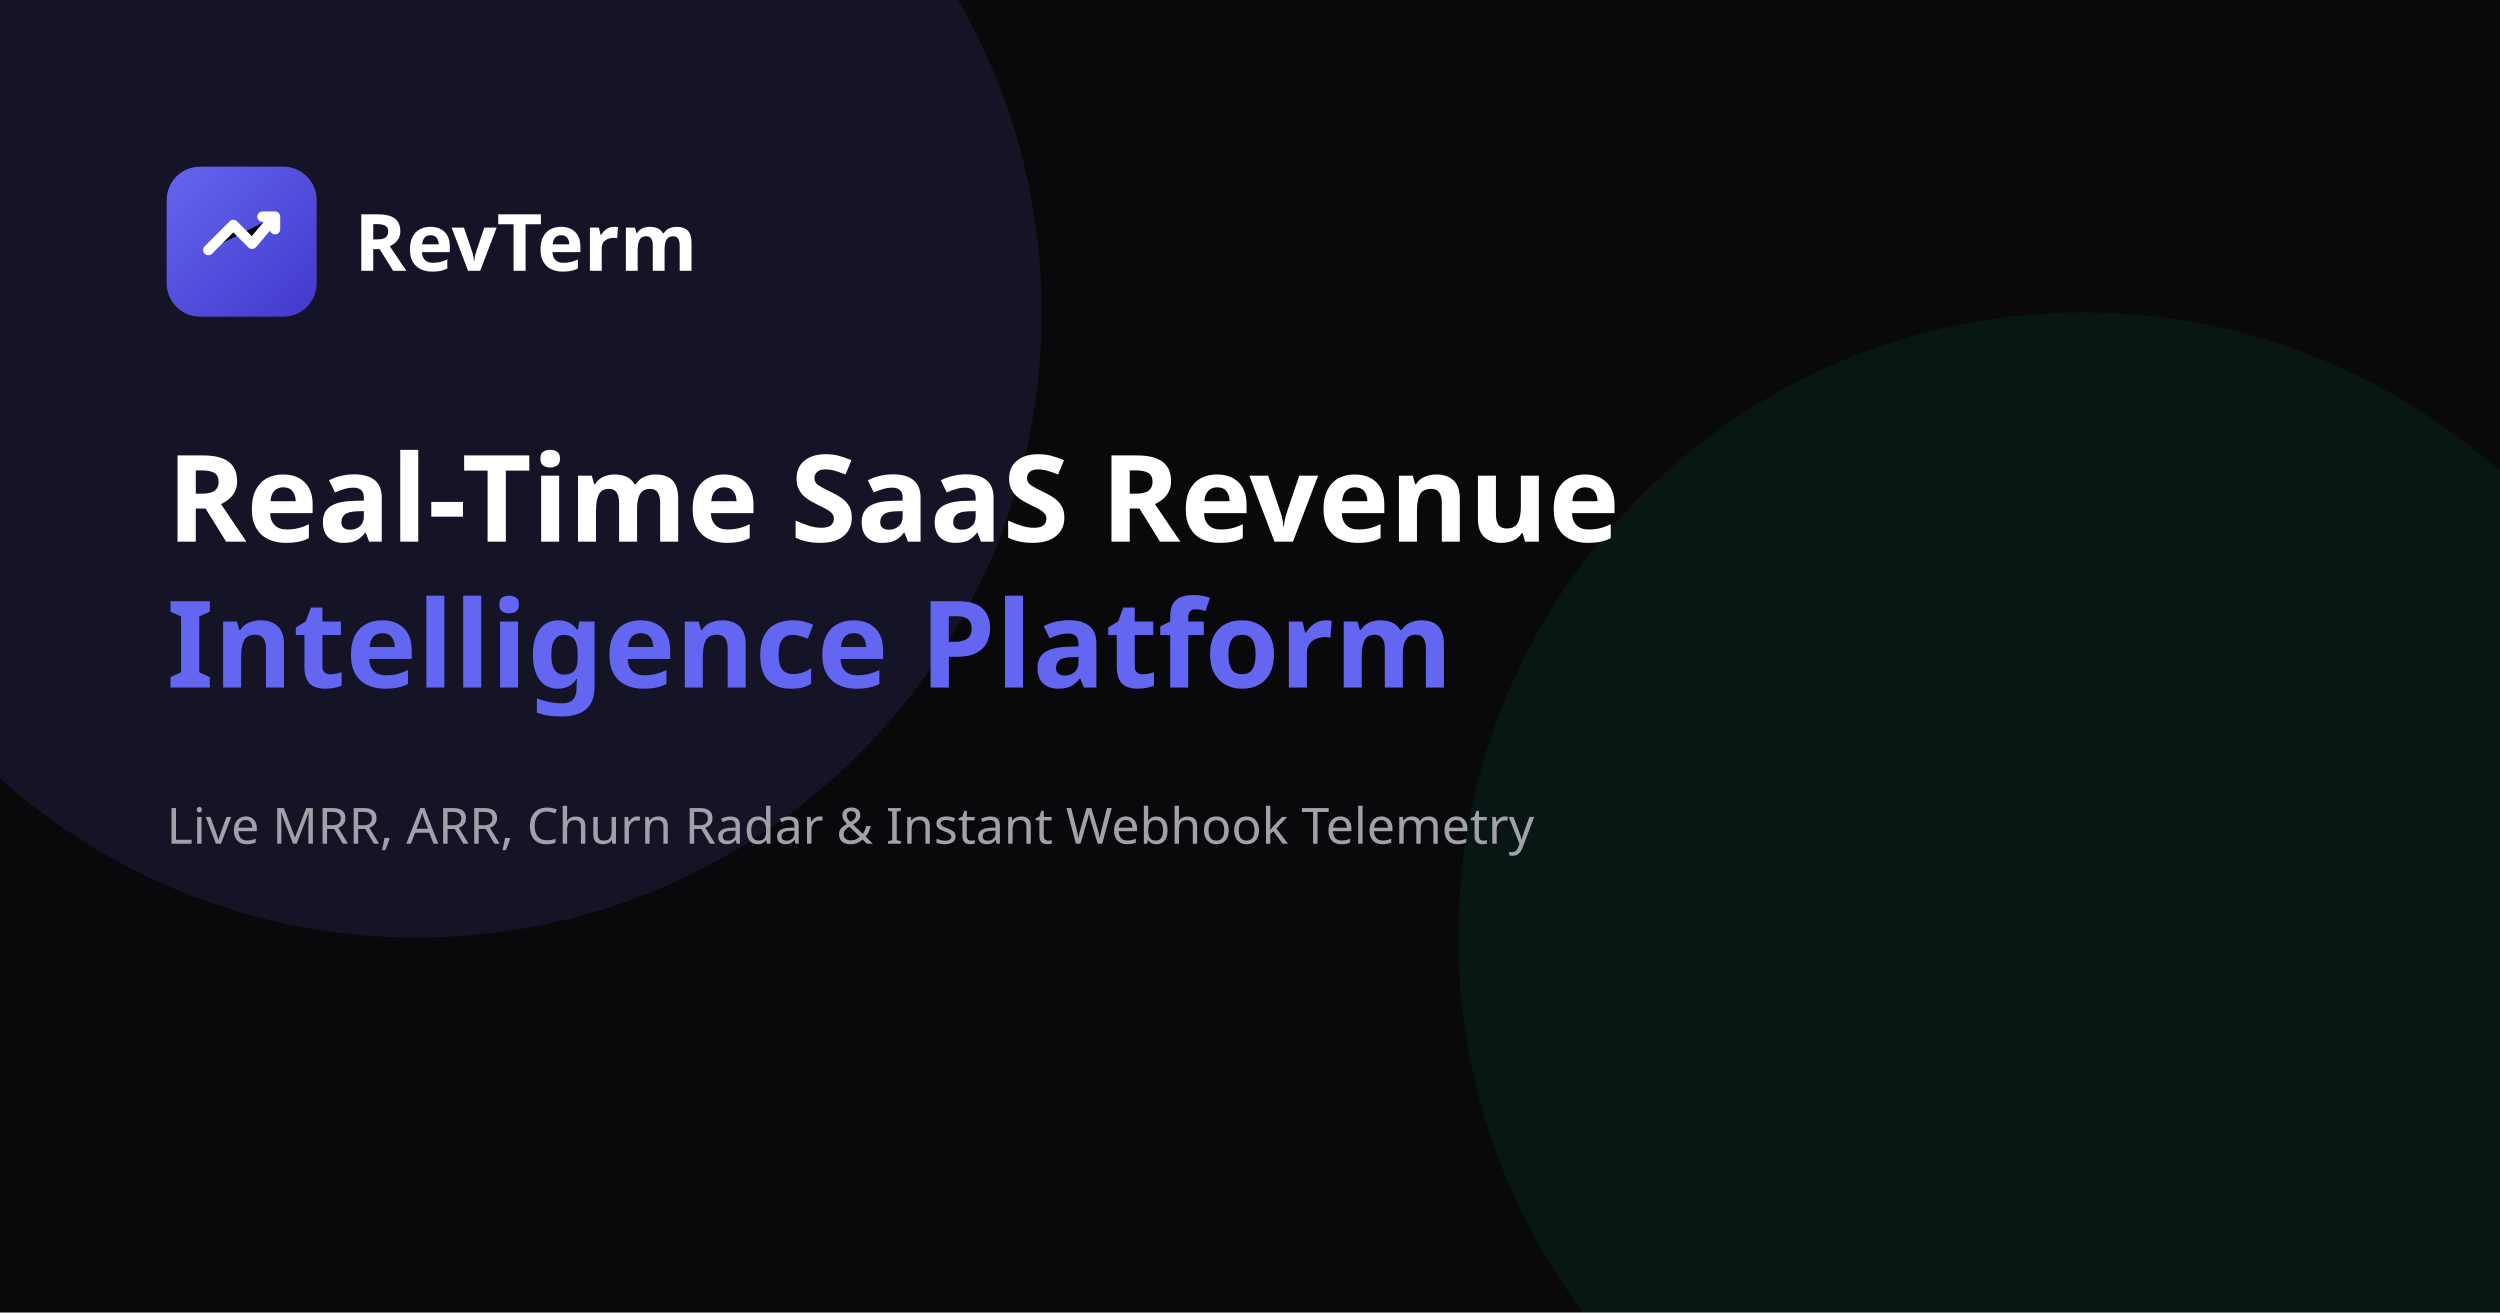
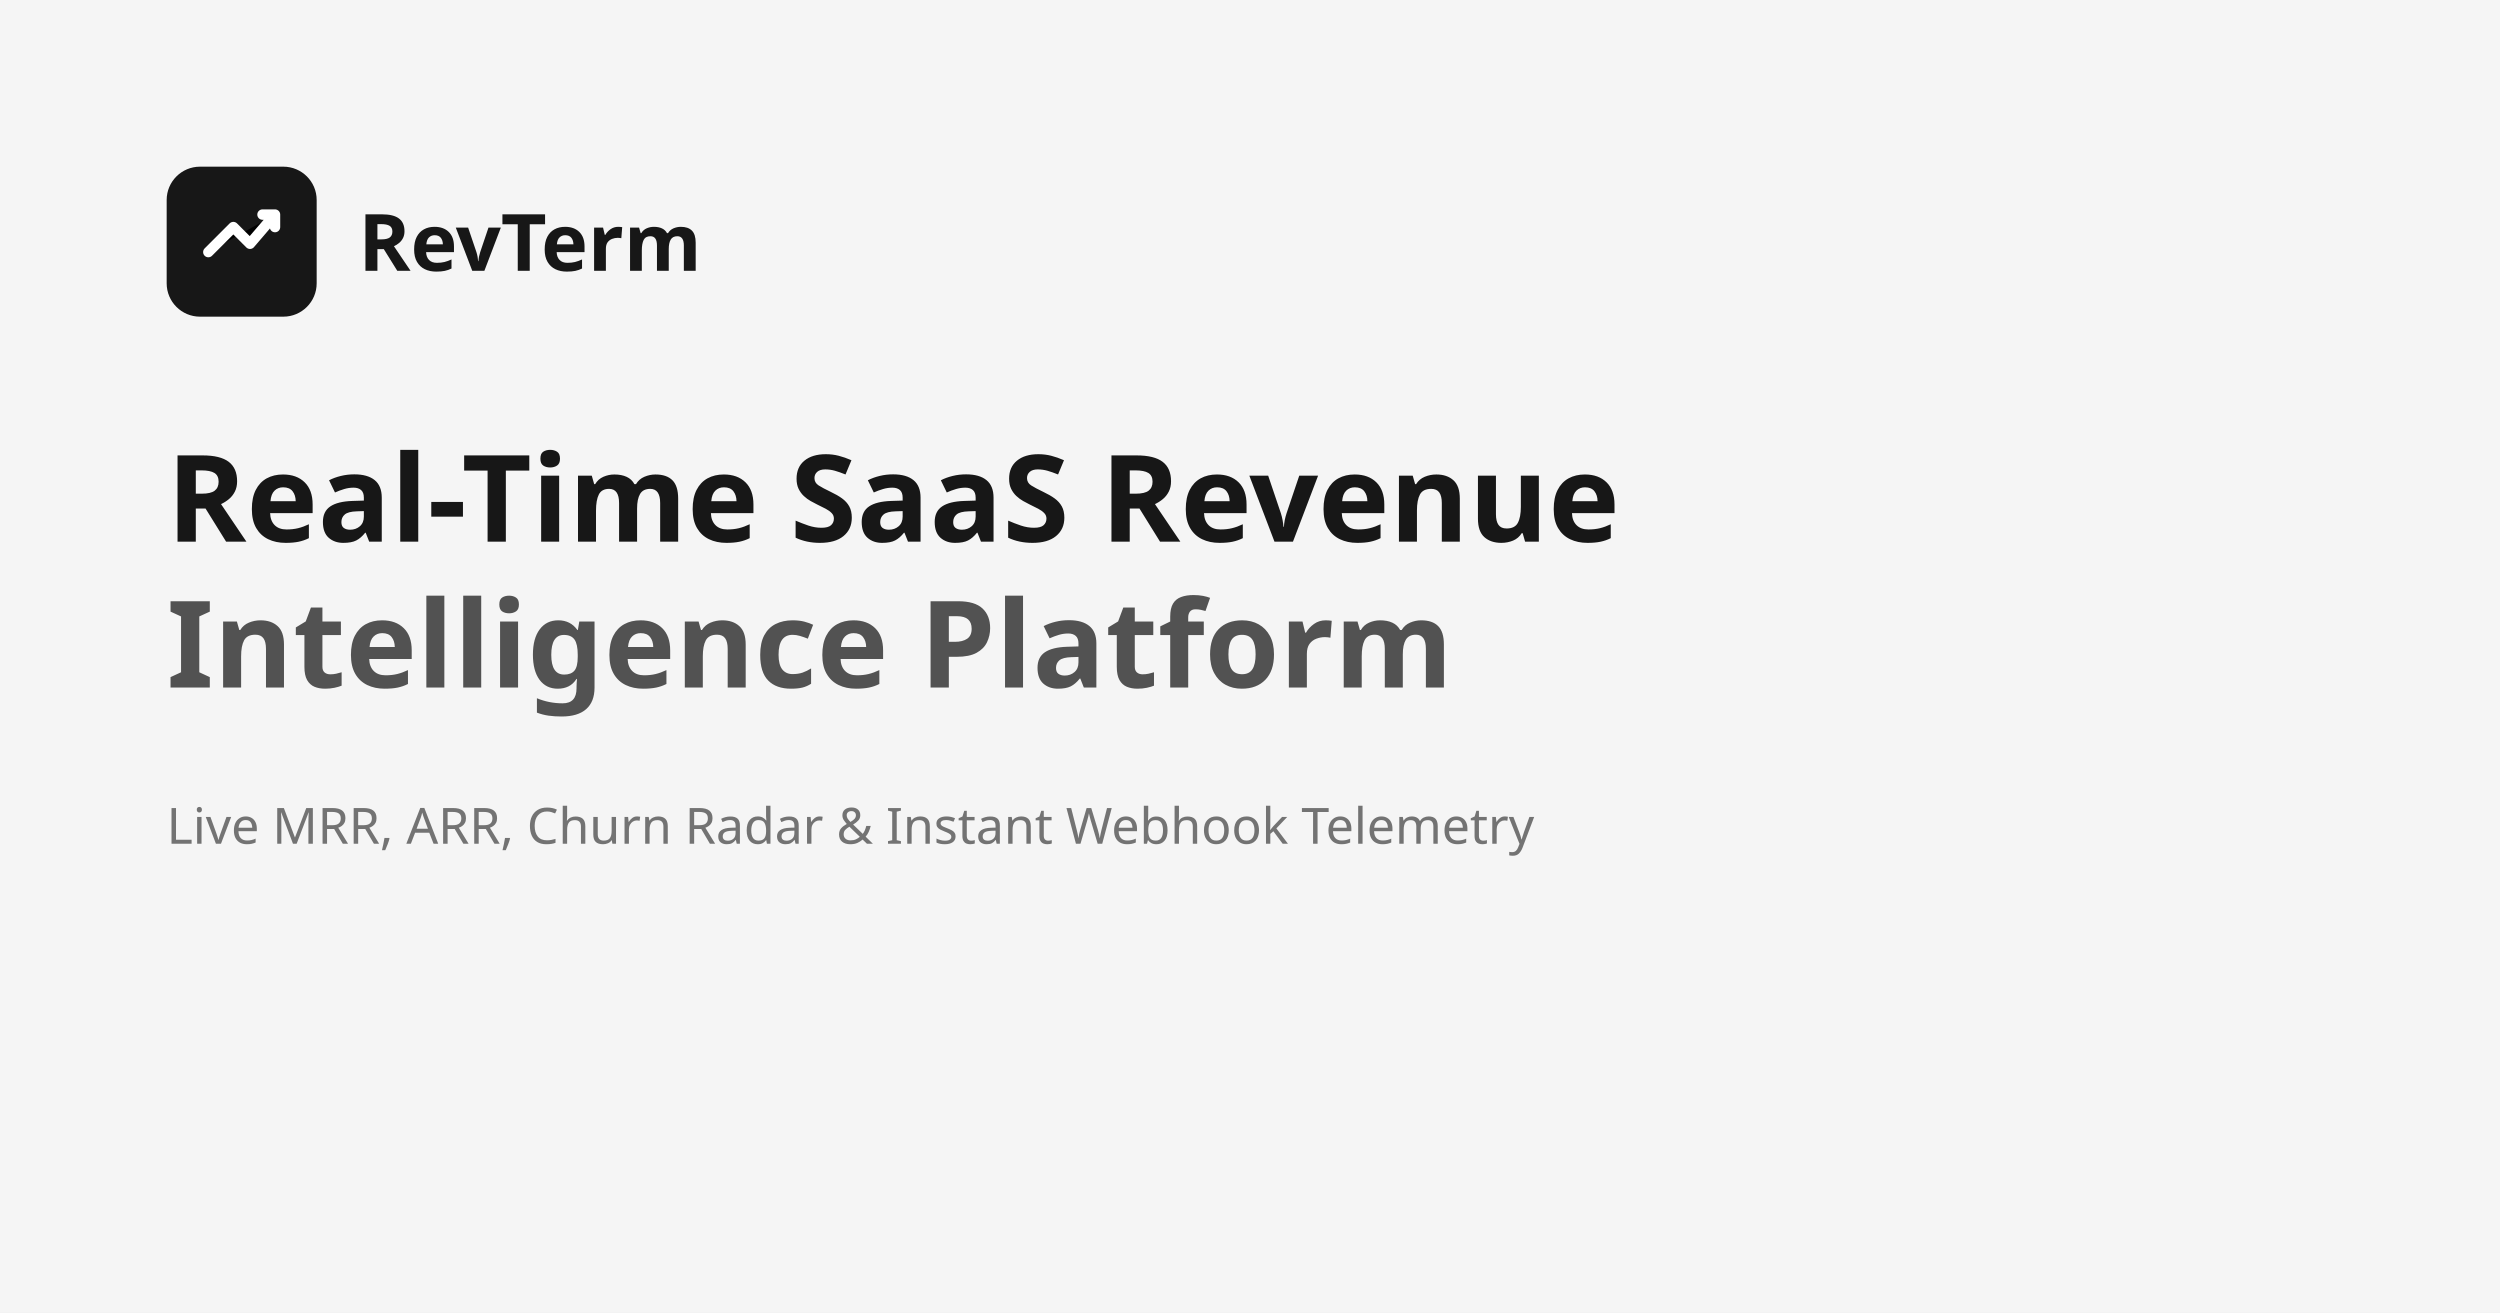
<svg xmlns="http://www.w3.org/2000/svg" viewBox="0 0 1200 630" width="1200" height="630">
-   <rect width="1200" height="630" fill="#09090b" />
-   <circle cx="200" cy="150" r="300" fill="#6366f1" opacity=".12" />
-   <circle cx="1000" cy="450" r="300" fill="#10b981" opacity=".08" />
-   <rect x="80" y="80" width="72" height="72" rx="16" fill="url(#g)" />
-   <path d="M100 120l12-12 9 9 11-13m-6 0h6v6" stroke="#fff" stroke-width="5" stroke-linecap="round" stroke-linejoin="round" />
-   <text x="170" y="130" fill="#fff" font-family="system-ui,sans-serif" font-size="38" font-weight="700">RevTerm</text>
-   <text x="80" y="260" fill="#fff" font-family="system-ui,sans-serif" font-size="58" font-weight="700">Real-Time SaaS Revenue</text>
-   <text x="80" y="330" fill="#6366f1" font-family="system-ui,sans-serif" font-size="58" font-weight="700">Intelligence Platform</text>
-   <text x="80" y="405" fill="#a1a1aa" font-family="system-ui,sans-serif" font-size="24">Live MRR, ARR, Churn Radar &amp; Instant Webhook Telemetry</text>
-   <defs>
-     <linearGradient id="g" x1="80" y1="80" x2="152" y2="152" gradientUnits="userSpaceOnUse">
-       <stop stop-color="#6366f1" />
-       <stop offset="1" stop-color="#4338ca" />
-     </linearGradient>
-   </defs>
+   <rect width="1200" height="630" fill="#F5F5F5" />
+   <rect x="80" y="80" width="72" height="72" rx="16" fill="#171717" />
+   <path d="M100 121l12-12 8 8 12-14m-6 0h6v6" stroke="#fff" stroke-width="5" stroke-linecap="round" stroke-linejoin="round" />
+   <text x="172" y="130" fill="#171717" font-family="system-ui,sans-serif" font-size="38" font-weight="700">RevTerm</text>
+   <text x="80" y="260" fill="#171717" font-family="system-ui,sans-serif" font-size="58" font-weight="700">Real-Time SaaS Revenue</text>
+   <text x="80" y="330" fill="#525252" font-family="system-ui,sans-serif" font-size="58" font-weight="700">Intelligence Platform</text>
+   <text x="80" y="405" fill="#737373" font-family="system-ui,sans-serif" font-size="24">Live MRR, ARR, Churn Radar &amp; Instant Webhook Telemetry</text>
</svg>
